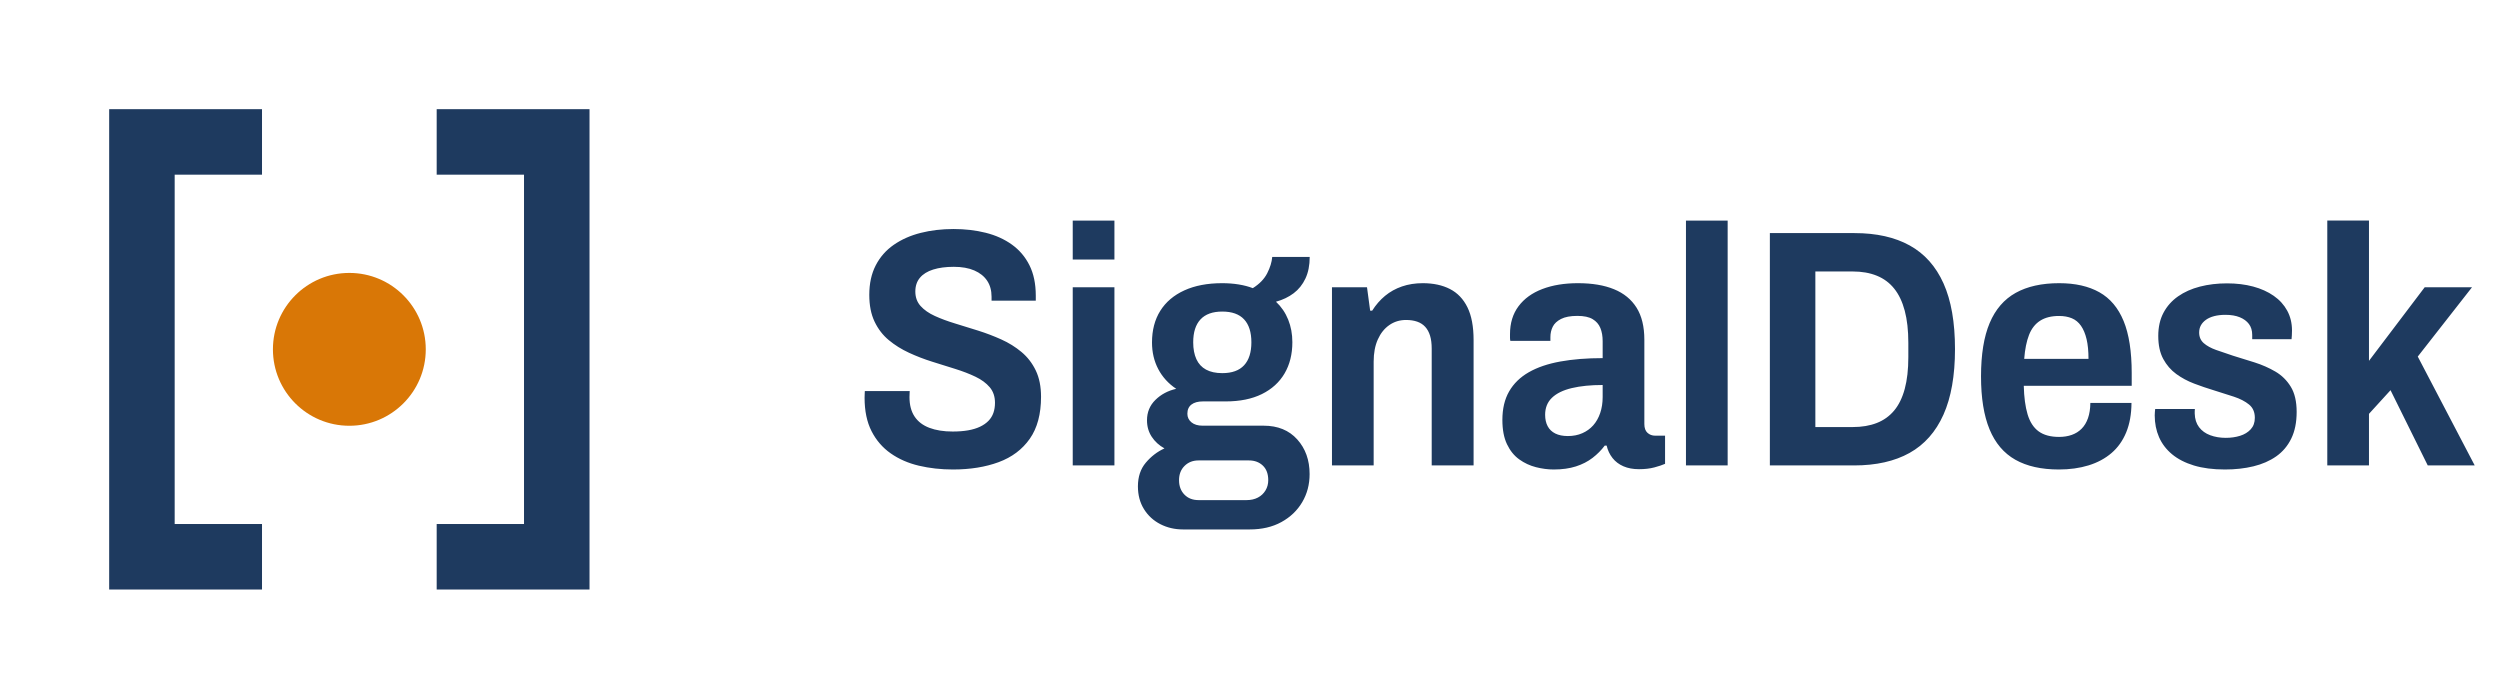
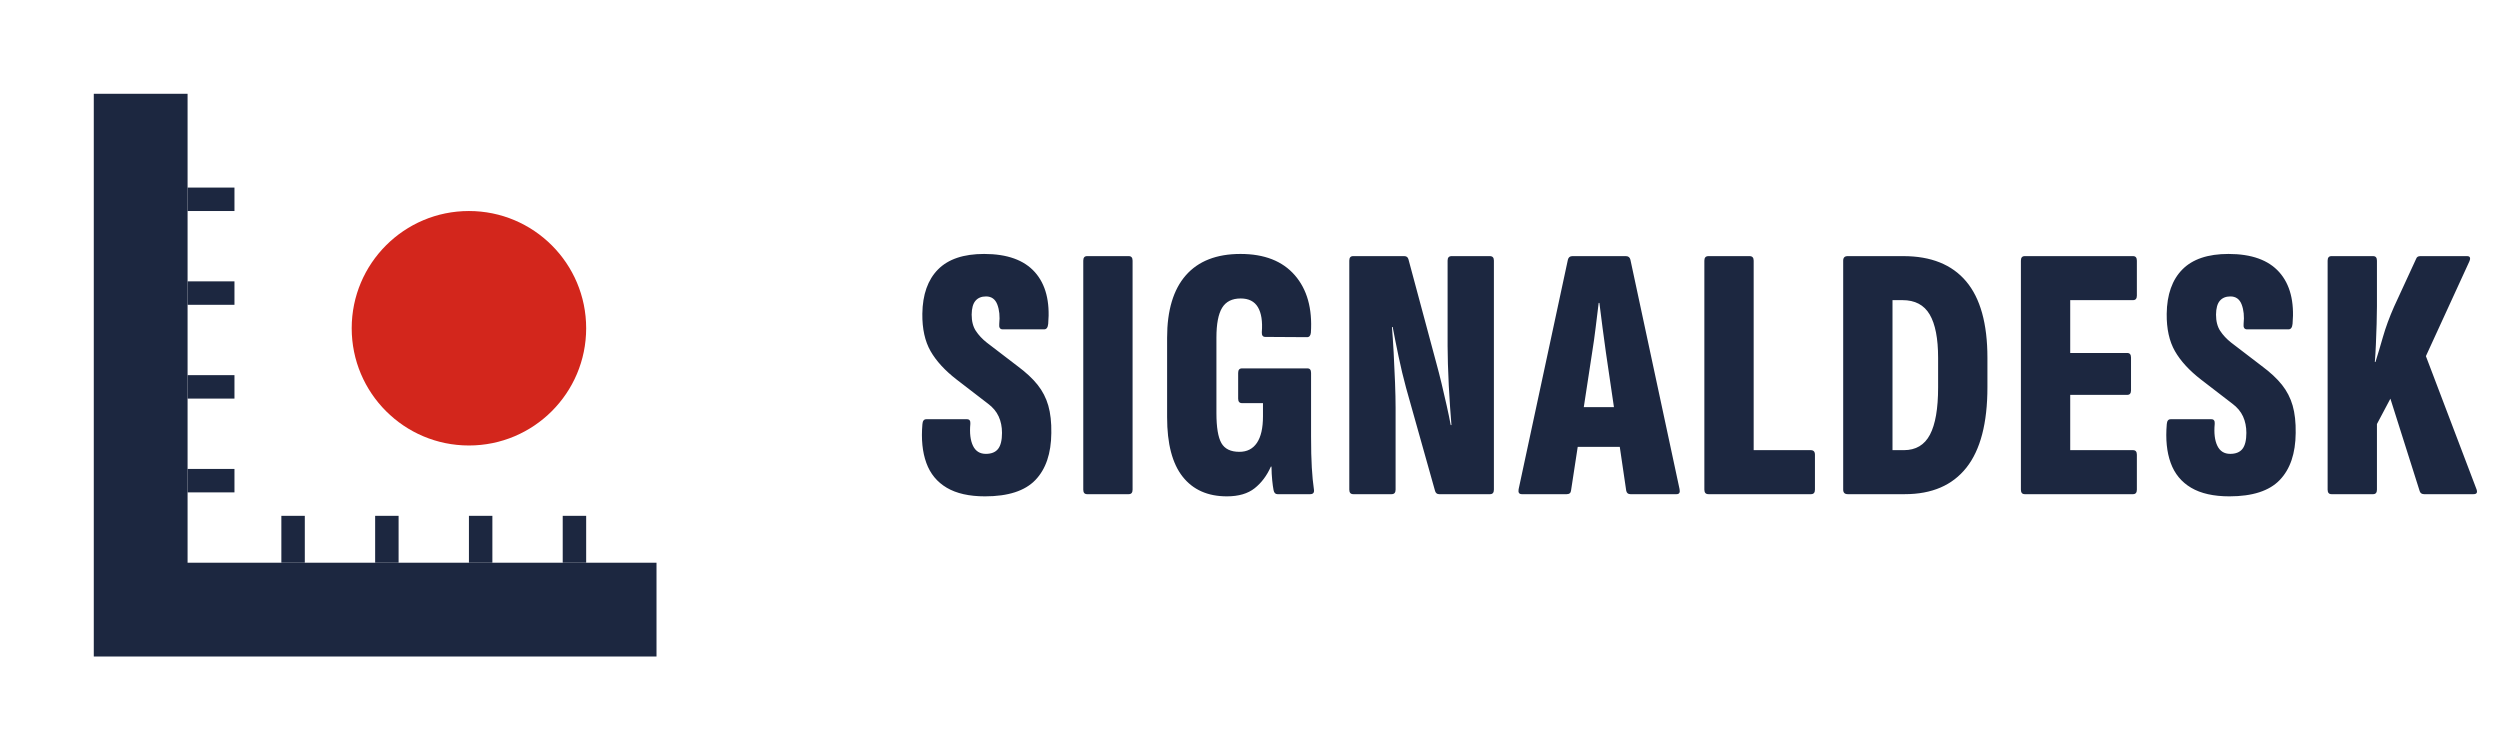
- <svg xmlns="http://www.w3.org/2000/svg" viewBox="0 0 916 256" width="916" height="256" role="img" aria-labelledby="t">
+ <svg xmlns="http://www.w3.org/2000/svg" viewBox="0 0 853 256" width="853" height="256" role="img" aria-labelledby="t">
  <g id="symbol">
-     <path fill="#1E3A5F" d="M40 40 H96 V64 H64 V192 H96 V216 H40 Z" />
-     <path fill="#1E3A5F" d="M216 40 H160 V64 H192 V192 H160 V216 H216 Z" />
-     <circle fill="#D97706" cx="128" cy="128" r="28" />
+     <path fill="#1C2740" d="M32 32 H64 V192 H224 V224 H32 Z" />
+     <rect fill="#1C2740" x="64" y="64" width="16" height="8" />
+     <rect fill="#1C2740" x="64" y="96" width="16" height="8" />
+     <rect fill="#1C2740" x="64" y="128" width="16" height="8" />
+     <rect fill="#1C2740" x="64" y="160" width="16" height="8" />
+     <rect fill="#1C2740" x="96" y="176" width="8" height="16" />
+     <rect fill="#1C2740" x="128" y="176" width="8" height="16" />
+     <rect fill="#1C2740" x="160" y="176" width="8" height="16" />
+     <rect fill="#1C2740" x="192" y="176" width="8" height="16" />
+     <circle fill="#D3261C" cx="160" cy="112" r="40" />
  </g>
  <g id="wordmark">
-     <path fill="#1E3A5F" transform="translate(312,85.47)" d="M37.159 86.552Q30.563 86.552 24.686 85.163Q18.81 83.774 14.344 80.637Q9.879 77.501 7.331 72.501Q4.783 67.501 4.783 60.285Q4.783 59.631 4.82 58.94Q4.857 58.248 4.87 57.826H21.32Q21.311 58.214 21.274 58.86Q21.236 59.506 21.236 60.034Q21.236 64.322 23.085 67.122Q24.934 69.921 28.507 71.281Q32.079 72.642 37.065 72.642Q40.234 72.642 42.724 72.205Q45.214 71.767 47.08 70.88Q48.946 69.992 50.179 68.724Q51.411 67.455 51.987 65.797Q52.563 64.139 52.563 62.105Q52.563 58.68 50.63 56.405Q48.697 54.13 45.408 52.558Q42.12 50.987 38.01 49.703Q33.899 48.419 29.534 47.05Q25.169 45.681 21.059 43.782Q16.948 41.883 13.66 39.155Q10.372 36.427 8.439 32.371Q6.506 28.314 6.506 22.582Q6.506 16.322 8.873 11.743Q11.24 7.164 15.493 4.219Q19.746 1.273 25.341 -0.141Q30.935 -1.556 37.39 -1.556Q43.702 -1.556 49.169 -0.182Q54.637 1.192 58.753 4.142Q62.87 7.091 65.186 11.707Q67.502 16.323 67.511 22.807V24.697H51.309V23.285Q51.309 19.805 49.687 17.381Q48.064 14.957 44.984 13.624Q41.904 12.291 37.465 12.291Q33.085 12.291 29.918 13.289Q26.75 14.286 25.063 16.297Q23.376 18.308 23.376 21.34Q23.376 24.514 25.309 26.658Q27.242 28.803 30.532 30.303Q33.823 31.803 37.933 33.05Q42.043 34.297 46.406 35.675Q50.769 37.054 54.88 38.905Q58.99 40.755 62.281 43.507Q65.571 46.258 67.504 50.269Q69.437 54.279 69.437 59.915Q69.437 69.418 65.313 75.295Q61.189 81.173 53.903 83.862Q46.618 86.552 37.159 86.552ZM81.05 9.625V-4.651H96.325V9.625ZM81.05 85.064V19.777H96.325V85.064ZM121.459 108.518Q116.929 108.518 113.16 106.59Q109.391 104.661 107.162 101.091Q104.933 97.52 104.933 92.723Q104.933 87.479 107.828 84.05Q110.722 80.62 114.662 78.823Q111.723 77.199 109.991 74.56Q108.259 71.922 108.259 68.523Q108.259 64.082 111.339 61.055Q114.419 58.027 118.964 56.992Q114.674 54.127 112.384 49.767Q110.093 45.407 110.093 40.007Q110.093 33.256 113.125 28.416Q116.156 23.577 121.933 20.933Q127.711 18.289 135.786 18.289Q139.011 18.289 141.865 18.753Q144.719 19.218 147.03 20.11Q150.704 17.806 152.307 14.649Q153.91 11.492 154.143 8.682H167.875Q167.875 13.269 166.308 16.588Q164.74 19.906 161.989 21.981Q159.238 24.056 155.516 25.08Q158.461 27.844 159.991 31.636Q161.521 35.428 161.521 39.907Q161.521 46.5 158.663 51.362Q155.806 56.225 150.357 58.917Q144.908 61.608 137.113 61.608H128.745Q126.033 61.608 124.543 62.759Q123.054 63.909 123.054 66.125Q123.054 68.032 124.54 69.266Q126.025 70.5 128.649 70.5H151.01Q158.787 70.5 163.314 75.534Q167.84 80.568 167.84 88.238Q167.84 93.931 165.135 98.517Q162.43 103.103 157.51 105.81Q152.591 108.518 145.869 108.518ZM127.12 97.769H144.773Q147.107 97.769 148.883 96.842Q150.659 95.916 151.672 94.235Q152.685 92.554 152.685 90.475Q152.685 87.001 150.696 85.116Q148.706 83.232 145.621 83.232H127.12Q124.039 83.232 122.018 85.239Q119.997 87.246 119.997 90.462Q119.997 93.714 121.963 95.741Q123.928 97.769 127.12 97.769ZM135.842 51.247Q141.174 51.247 143.84 48.362Q146.506 45.477 146.506 39.948Q146.506 34.418 143.84 31.552Q141.174 28.686 135.842 28.686Q130.546 28.686 127.869 31.552Q125.191 34.418 125.191 39.948Q125.191 43.576 126.353 46.122Q127.514 48.668 129.89 49.957Q132.265 51.247 135.842 51.247ZM176.034 85.064V19.777H188.87L190.024 28.353H190.769Q192.779 25.168 195.496 22.922Q198.212 20.675 201.692 19.482Q205.172 18.289 209.313 18.289Q215.09 18.289 219.252 20.421Q223.415 22.553 225.669 27.125Q227.924 31.697 227.924 39.136V85.064H212.575V42.269Q212.575 39.494 211.975 37.535Q211.375 35.576 210.199 34.285Q209.022 32.995 207.247 32.381Q205.473 31.768 203.188 31.768Q199.729 31.768 197.043 33.637Q194.356 35.505 192.833 38.904Q191.309 42.302 191.309 47.029V85.064ZM257.26 86.552Q254.106 86.552 250.786 85.707Q247.465 84.862 244.659 82.855Q241.853 80.848 240.162 77.296Q238.471 73.745 238.471 68.382Q238.471 62.235 240.951 57.933Q243.43 53.63 248.131 50.932Q252.831 48.234 259.692 46.989Q266.553 45.745 275.214 45.745V39.531Q275.214 36.769 274.373 34.71Q273.532 32.652 271.548 31.463Q269.563 30.274 265.958 30.274Q262.143 30.274 259.96 31.397Q257.776 32.521 256.923 34.247Q256.069 35.973 256.069 38.019V39.428H241.389Q241.265 38.858 241.265 38.281Q241.265 37.704 241.265 36.949Q241.265 30.906 244.391 26.731Q247.517 22.555 253.126 20.422Q258.735 18.289 266.164 18.289Q273.964 18.289 279.373 20.502Q284.782 22.714 287.636 27.262Q290.489 31.809 290.489 39.015V69.88Q290.489 72.074 291.642 73.118Q292.796 74.162 294.448 74.162H298.077V84.478Q296.593 85.137 294.156 85.789Q291.719 86.441 288.511 86.441Q285.269 86.441 282.825 85.378Q280.381 84.315 278.829 82.353Q277.277 80.392 276.679 77.804H275.971Q274.116 80.295 271.517 82.296Q268.918 84.297 265.409 85.425Q261.899 86.552 257.26 86.552ZM262.465 74.298Q265.374 74.298 267.736 73.267Q270.098 72.237 271.749 70.384Q273.4 68.53 274.307 65.874Q275.214 63.218 275.214 60.004V55.592Q268.673 55.592 263.918 56.721Q259.163 57.85 256.65 60.259Q254.136 62.667 254.136 66.506Q254.136 68.952 255.068 70.699Q256 72.446 257.862 73.372Q259.725 74.298 262.465 74.298ZM305.738 85.064V-4.651H321.013V85.064ZM336.478 85.064V-0.063H367.479Q379.54 -0.063 387.719 4.468Q395.899 8.999 400.104 18.364Q404.31 27.728 404.31 42.433Q404.31 57.013 400.082 66.464Q395.853 75.915 387.652 80.49Q379.45 85.064 367.352 85.064ZM353.147 71.003H366.831Q371.837 71.003 375.643 69.518Q379.448 68.033 382.017 64.958Q384.586 61.882 385.899 57.015Q387.213 52.148 387.213 45.398V40.144Q387.213 33.314 385.899 28.384Q384.586 23.453 382.035 20.276Q379.484 17.098 375.661 15.548Q371.837 13.998 366.831 13.998H353.147ZM442.358 86.552Q432.758 86.552 426.424 82.976Q420.091 79.399 416.968 71.837Q413.845 64.276 413.845 52.439Q413.845 40.391 417.013 32.885Q420.181 25.378 426.549 21.833Q432.916 18.289 442.494 18.289Q451.295 18.289 457.211 21.614Q463.128 24.939 466.093 32.151Q469.058 39.362 469.058 51.23V55.886H429.51Q429.659 62.154 430.908 66.343Q432.158 70.532 434.946 72.574Q437.734 74.616 442.45 74.616Q444.99 74.616 447.085 73.878Q449.18 73.141 450.699 71.62Q452.217 70.099 453.043 67.732Q453.868 65.364 453.905 62.177H468.977Q468.94 68.331 467.047 72.934Q465.153 77.538 461.642 80.539Q458.131 83.54 453.241 85.046Q448.351 86.552 442.358 86.552ZM429.668 46.021H453.227Q453.227 41.76 452.523 38.799Q451.82 35.837 450.485 33.915Q449.151 31.993 447.132 31.146Q445.113 30.299 442.444 30.299Q438.218 30.299 435.502 32.041Q432.786 33.783 431.43 37.259Q430.075 40.735 429.668 46.021ZM503.215 86.552Q496.683 86.552 491.859 85.088Q487.035 83.624 483.843 80.971Q480.651 78.318 479.07 74.698Q477.49 71.079 477.49 66.721Q477.49 66.123 477.548 65.501Q477.605 64.878 477.655 64.399H492.198Q492.148 64.873 492.148 65.271Q492.148 65.669 492.148 66.08Q492.231 69.057 493.733 71.047Q495.235 73.038 497.821 73.997Q500.406 74.956 503.514 74.956Q506.372 74.956 508.772 74.205Q511.173 73.455 512.671 71.82Q514.17 70.185 514.17 67.609Q514.17 64.484 512.048 62.75Q509.926 61.016 506.504 59.879Q503.081 58.743 499.155 57.539Q495.562 56.454 491.95 55.083Q488.338 53.713 485.383 51.559Q482.427 49.406 480.608 46.04Q478.788 42.674 478.788 37.628Q478.788 32.72 480.706 29.116Q482.623 25.511 486.041 23.118Q489.459 20.725 494.053 19.539Q498.647 18.354 503.96 18.354Q509.212 18.354 513.55 19.519Q517.889 20.684 521.091 22.917Q524.294 25.15 526.041 28.37Q527.788 31.59 527.788 35.626Q527.788 36.498 527.731 37.448Q527.673 38.398 527.623 38.816H513.209V37.24Q513.209 34.843 512.013 33.249Q510.818 31.656 508.648 30.771Q506.477 29.885 503.397 29.885Q501.1 29.885 499.291 30.356Q497.482 30.828 496.267 31.701Q495.051 32.574 494.411 33.729Q493.771 34.884 493.771 36.362Q493.771 38.791 495.466 40.269Q497.16 41.746 499.998 42.759Q502.836 43.772 506.152 44.856Q510.018 46.024 514.107 47.328Q518.196 48.632 521.691 50.671Q525.186 52.709 527.34 56.222Q529.494 59.734 529.494 65.459Q529.494 71.181 527.519 75.224Q525.544 79.267 521.992 81.751Q518.44 84.234 513.653 85.393Q508.866 86.552 503.215 86.552ZM540.718 85.064V-4.66H555.993V46.743L576.414 19.777H593.749L573.869 45.177L594.735 85.064H577.528L563.89 57.498L555.993 66.162V85.064Z" />
+     <path fill="#1C2740" transform="translate(312,87.39)" d="M24.093 81.964Q16.008 81.964 11.042 79.031Q6.076 76.099 4.067 70.562Q2.058 65.026 2.728 57.325Q2.852 55.651 4.03 55.651H17.955Q19.208 55.651 19.084 57.238Q18.65 61.938 19.977 64.703Q21.303 67.468 24.378 67.468Q27.218 67.468 28.551 65.77Q29.884 64.071 29.884 60.301Q29.884 57.189 28.743 54.696Q27.602 52.204 25.098 50.344L14.446 42.148Q8.407 37.485 5.512 32.42Q2.616 27.354 2.703 19.679Q2.827 9.833 8.054 4.545Q13.28 -0.744 23.783 -0.744Q35.563 -0.744 41.1 5.468Q46.637 11.681 45.645 23.101Q45.471 24.986 44.256 24.986H30.12Q28.731 24.986 28.942 23.101Q29.338 19.282 28.284 16.517Q27.23 13.752 24.428 13.752Q22.109 13.752 20.838 15.227Q19.567 16.703 19.53 19.952Q19.53 23.349 20.962 25.519Q22.395 27.689 24.688 29.5L35.142 37.498Q39.519 40.746 42.036 43.915Q44.553 47.083 45.676 50.989Q46.798 54.895 46.711 60.363Q46.624 70.829 41.267 76.396Q35.911 81.964 24.093 81.964ZM58.912 81.22Q57.61 81.22 57.61 79.67V1.55Q57.61 0.0 58.912 0.0H73.135Q74.437 0.0 74.437 1.55V79.67Q74.437 81.22 73.135 81.22ZM106.615 81.964Q96.819 81.964 91.518 75.249Q86.217 68.535 86.217 54.982V27.863Q86.217 13.826 92.609 6.541Q99.002 -0.744 111.253 -0.744Q123.479 -0.744 129.785 6.51Q136.09 13.764 135.272 26.139Q135.098 27.652 133.97 27.652L119.71 27.565Q118.457 27.565 118.532 25.966Q118.966 20.398 117.199 17.422Q115.432 14.446 111.327 14.446Q106.925 14.446 104.985 17.627Q103.044 20.807 103.044 27.801V53.58Q103.044 60.822 104.743 63.798Q106.442 66.774 110.881 66.774Q114.799 66.774 116.864 63.711Q118.928 60.648 118.928 54.672V50.158H111.761Q110.459 50.158 110.459 48.608V39.854Q110.459 38.304 111.761 38.304H134.119Q135.334 38.304 135.334 39.854V61.529Q135.334 67.853 135.588 72.143Q135.842 76.434 136.301 79.546Q136.599 81.22 135.036 81.22H123.876Q122.797 81.22 122.537 79.831Q122.289 78.566 122.078 76.502Q121.867 74.437 121.83 71.821H121.619Q119.573 76.434 116.083 79.199Q112.592 81.964 106.615 81.964ZM149.73 81.22Q148.378 81.22 148.378 79.67V1.55Q148.378 0.0 149.68 0.0H167.14Q168.268 0.0 168.566 1.091L178.138 36.729Q178.957 39.692 179.862 43.462Q180.767 47.231 181.61 51.001Q182.454 54.771 182.987 57.647H183.235Q183.024 55.167 182.77 51.584Q182.516 48 182.323 44.162Q182.131 40.325 182.026 36.741Q181.92 33.157 181.92 30.677V1.513Q181.92 0.0 183.309 0.0H196.329Q197.718 0.0 197.718 1.513V79.67Q197.718 81.22 196.416 81.22H179.044Q177.99 81.22 177.655 80.166L167.76 44.975Q166.334 39.705 165.187 34.218Q164.04 28.731 163.184 24.18H162.936Q163.234 27.776 163.513 32.873Q163.792 37.969 163.984 43.109Q164.176 48.249 164.176 51.845V79.67Q164.176 81.22 162.824 81.22ZM207.241 81.22Q205.852 81.22 206.15 79.546L222.964 1.215Q223.262 0.0 224.514 0.0H242.743Q243.995 0.0 244.293 1.215L261.057 79.459Q261.442 81.22 260.053 81.22H244.292Q243.114 81.22 242.866 80.042L235.947 32.947Q235.34 28.694 234.794 24.459Q234.249 20.225 233.715 15.971H233.467Q232.934 20.225 232.426 24.459Q231.917 28.694 231.223 32.984L224.043 79.955Q223.919 81.22 222.568 81.22ZM223.845 65.075 226.114 51.534H240.634L243.152 65.075ZM270.915 81.22Q269.526 81.22 269.526 79.67V1.55Q269.526 0.0 270.915 0.0H284.965Q286.353 0.0 286.353 1.55V66.203H305.834Q307.26 66.203 307.26 67.753V79.67Q307.26 81.22 305.921 81.22ZM318.444 81.22Q316.894 81.22 316.894 79.67V1.55Q316.894 0.0 318.407 0.0H337.416Q351.577 0.0 358.844 8.606Q366.11 17.211 366.11 34.695V44.714Q366.11 63.104 358.943 72.162Q351.776 81.22 337.95 81.22ZM333.721 66.203H337.59Q343.728 66.203 346.506 60.915Q349.283 55.626 349.283 44.814V34.708Q349.283 24.8 346.406 19.908Q343.53 15.017 337.131 15.017H333.721ZM378.844 81.22Q377.53 81.22 377.53 79.67V1.55Q377.53 0.0 378.832 0.0H415.797Q417.099 0.0 417.099 1.55V13.467Q417.099 15.017 415.797 15.017H394.357V33.046H413.801Q415.103 33.046 415.103 34.596V45.793Q415.103 47.343 413.801 47.343H394.357V66.203H415.797Q417.099 66.203 417.099 67.753V79.67Q417.099 81.22 415.797 81.22ZM448.669 81.964Q440.584 81.964 435.618 79.031Q430.652 76.099 428.643 70.562Q426.634 65.026 427.304 57.325Q427.428 55.651 428.606 55.651H442.531Q443.784 55.651 443.66 57.238Q443.226 61.938 444.553 64.703Q445.879 67.468 448.954 67.468Q451.794 67.468 453.127 65.77Q454.46 64.071 454.46 60.301Q454.46 57.189 453.319 54.696Q452.178 52.204 449.674 50.344L439.022 42.148Q432.983 37.485 430.088 32.42Q427.192 27.354 427.279 19.679Q427.403 9.833 432.63 4.545Q437.856 -0.744 448.359 -0.744Q460.139 -0.744 465.676 5.468Q471.213 11.681 470.221 23.101Q470.047 24.986 468.832 24.986H454.696Q453.307 24.986 453.518 23.101Q453.914 19.282 452.86 16.517Q451.806 13.752 449.004 13.752Q446.685 13.752 445.414 15.227Q444.143 16.703 444.106 19.952Q444.106 23.349 445.538 25.519Q446.971 27.689 449.264 29.5L459.718 37.498Q464.095 40.746 466.612 43.915Q469.129 47.083 470.252 50.989Q471.374 54.895 471.287 60.363Q471.2 70.829 465.843 76.396Q460.487 81.964 448.669 81.964ZM483.488 81.22Q482.186 81.22 482.186 79.67V1.55Q482.186 0.0 483.488 0.0H497.711Q499.013 0.0 499.013 1.55V17.161Q499.013 19.592 498.908 23.126Q498.803 26.66 498.654 30.113Q498.505 33.567 498.294 36.121H498.505Q499.683 32.376 501.072 27.534Q502.46 22.692 504.841 17.285L512.418 0.843Q512.715 0.0 513.844 0.0H529.753Q531.34 0.0 530.509 1.885L515.716 34.125L532.903 79.335Q533.696 81.22 531.973 81.22H515.121Q513.943 81.22 513.608 80.216L503.601 48.633L499.013 57.288V79.67Q499.013 81.22 497.711 81.22Z" />
  </g>
</svg>
